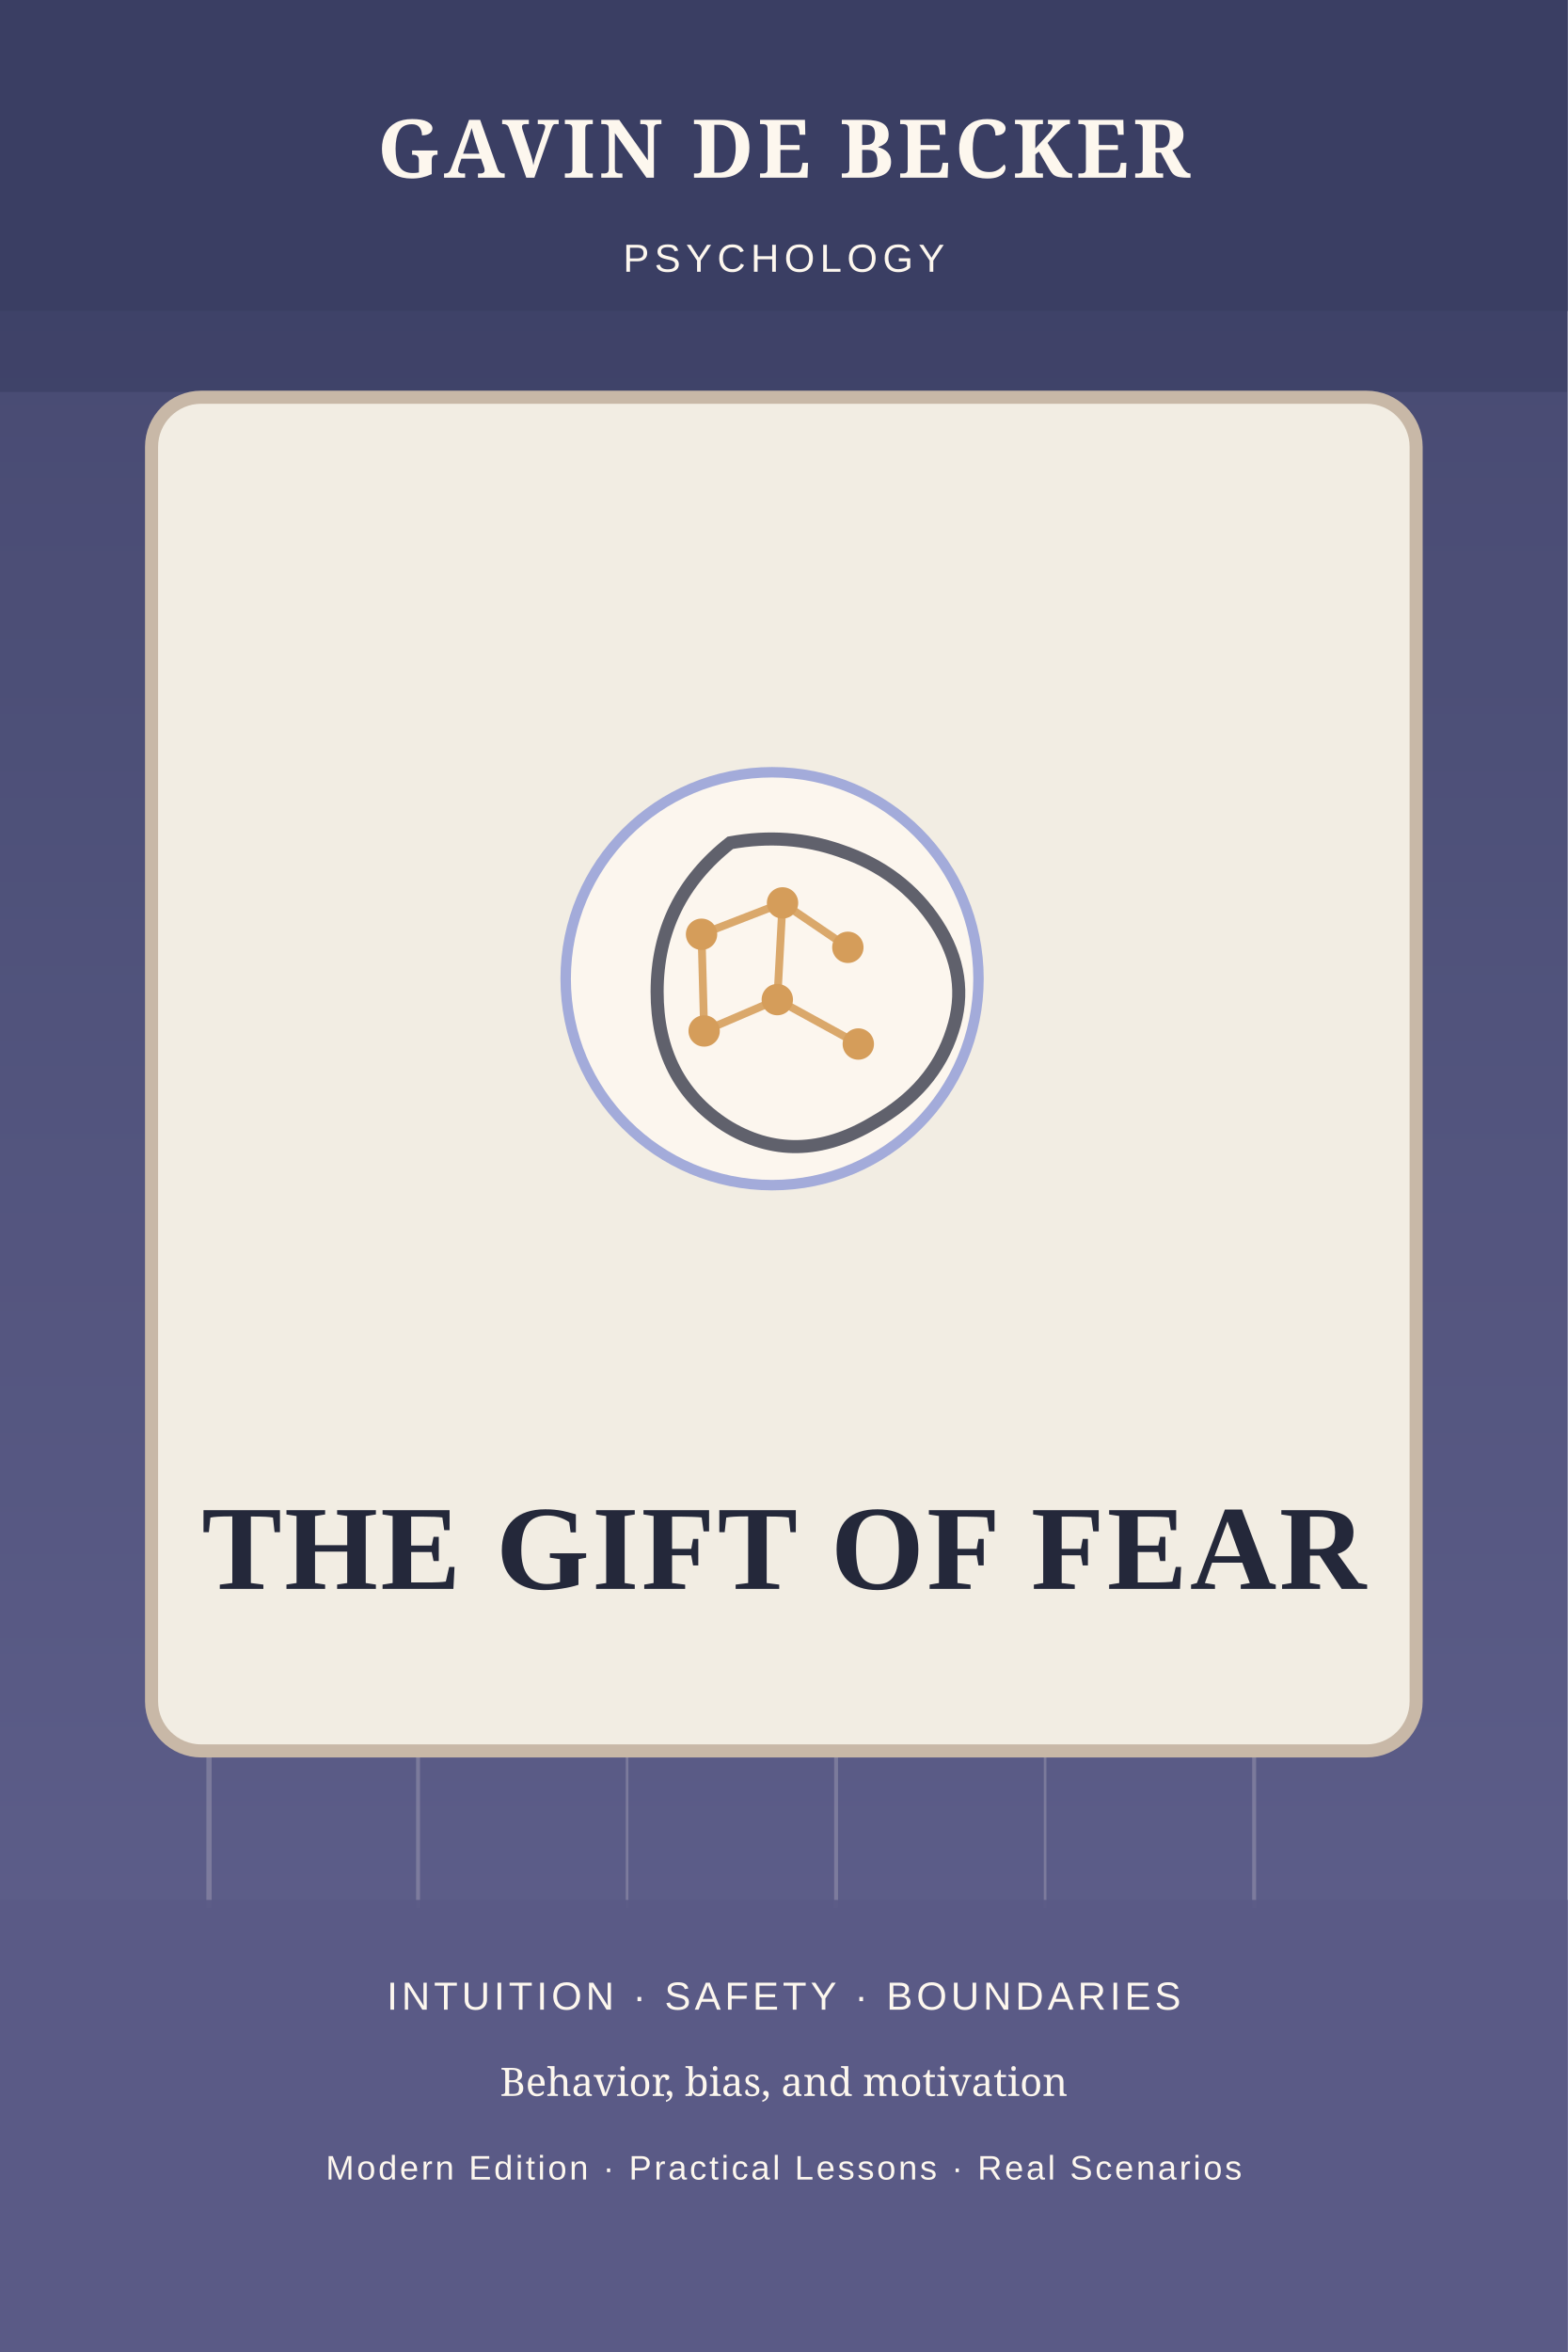
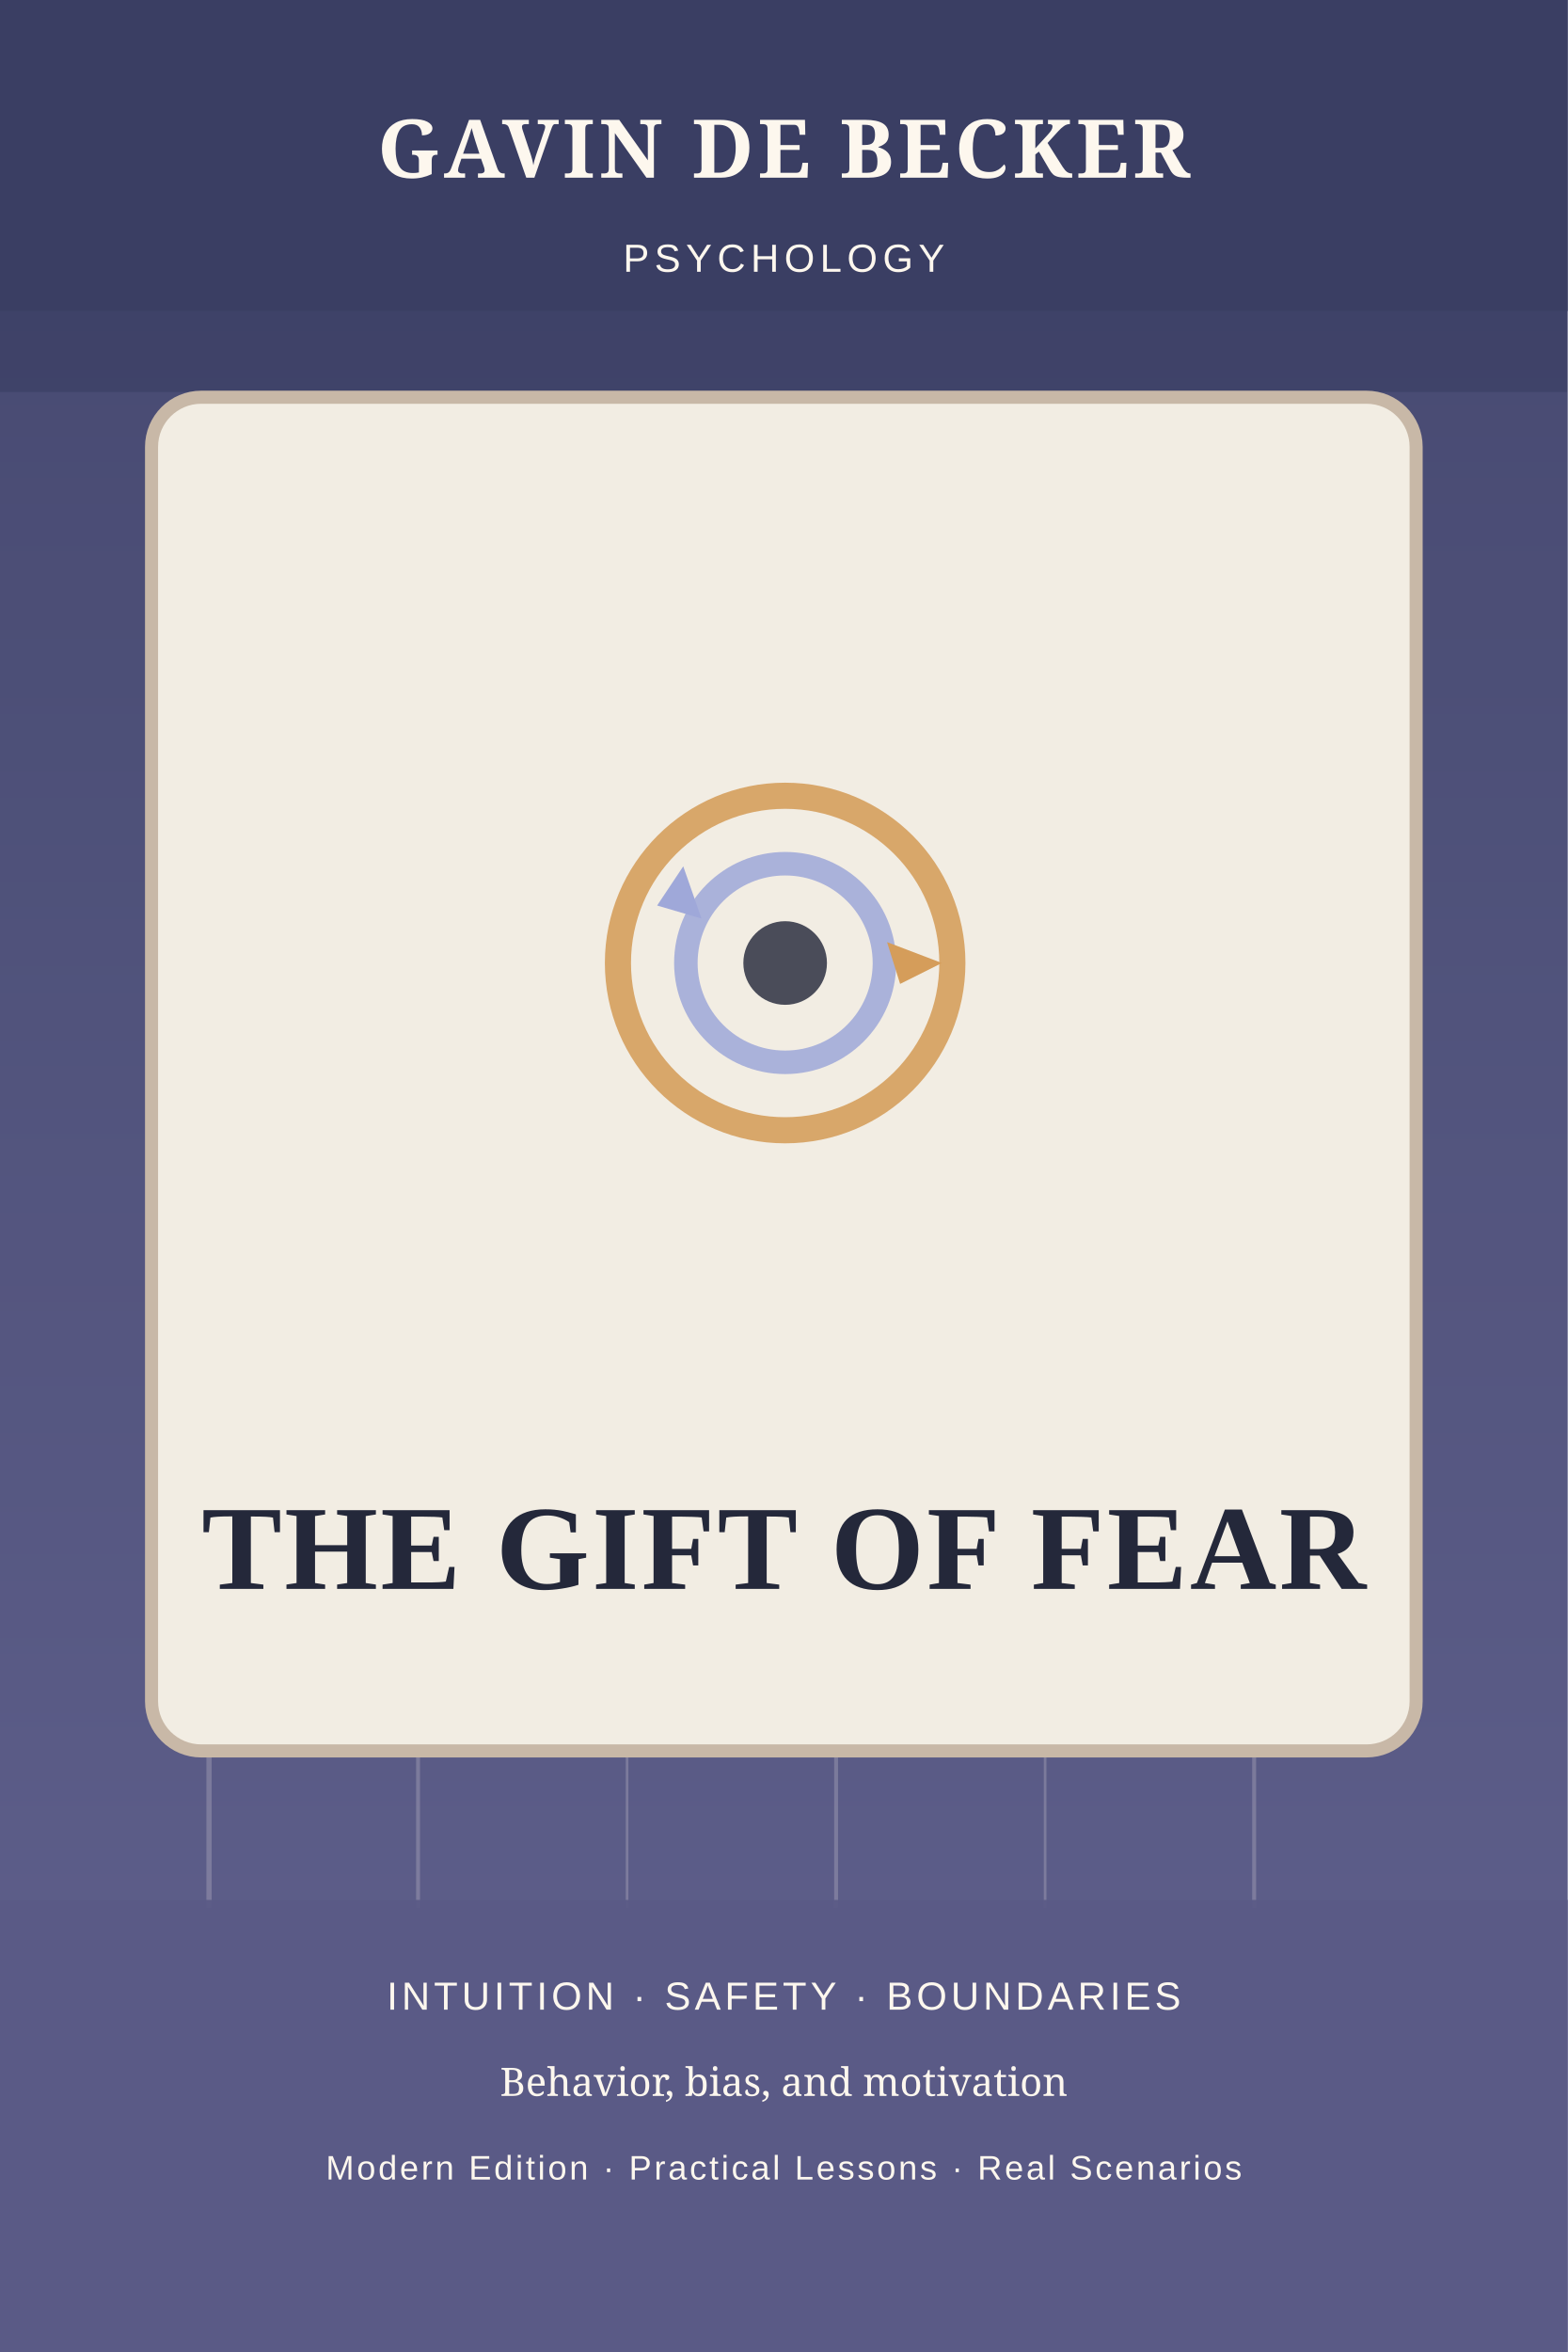
<svg xmlns="http://www.w3.org/2000/svg" width="1200" height="1800" viewBox="0 0 1200 1800" fill="none" role="img" aria-labelledby="title desc">
  <defs>
    <linearGradient id="g34304783" x1="0" y1="0" x2="0" y2="1800" gradientUnits="userSpaceOnUse">
      <stop offset="0%" stop-color="#3A3E63" />
      <stop offset="100%" stop-color="#5A5A86" />
    </linearGradient>
  </defs>
  <rect width="1200" height="1800" fill="url(#g34304783)" />
  <rect x="0" y="300" width="1200" height="1180" fill="#9FA8D9" opacity="0.1" />
  <g stroke="#FDF7EE" opacity="0.2">
    <line x1="160" y1="320" x2="160" y2="1460" stroke-width="4" />
    <line x1="320" y1="320" x2="320" y2="1460" stroke-width="3" />
    <line x1="480" y1="320" x2="480" y2="1460" stroke-width="2" />
    <line x1="640" y1="320" x2="640" y2="1460" stroke-width="3" />
    <line x1="800" y1="320" x2="800" y2="1460" stroke-width="2" />
    <line x1="960" y1="320" x2="960" y2="1460" stroke-width="3" />
  </g>
  <path d="M140 430 L1060 430" stroke="#D59D5A" stroke-width="10" opacity="0.22" />
  <path d="M140 1330 L1060 1330" stroke="#D59D5A" stroke-width="10" opacity="0.2" />
  <rect x="116" y="304" width="968" height="1036" rx="38" fill="#F2EDE3" stroke="#C8B8A7" stroke-width="10" />
-   <g transform="translate(411 569)">
-     <circle cx="180" cy="180" r="158" fill="#FDF7EE" opacity="0.95" stroke="#9FA8D9" stroke-width="8" />
-     <path d="M148 76 Q92 120 92 190 Q92 258 144 292 Q198 326 258 290 Q304 264 318 220 Q332 178 306 138 Q280 98 232 82 Q192 68 148 76 Z" fill="none" stroke="#24283A" stroke-width="10" opacity="0.72" />
-     <g stroke="#D59D5A" stroke-width="6" opacity="0.88">
-       <line x1="126" y1="146" x2="188" y2="122" />
-       <line x1="188" y1="122" x2="238" y2="156" />
-       <line x1="188" y1="122" x2="184" y2="196" />
-       <line x1="184" y1="196" x2="246" y2="230" />
-       <line x1="126" y1="146" x2="128" y2="220" />
-       <line x1="128" y1="220" x2="184" y2="196" />
-     </g>
-     <g fill="#D59D5A">
-       <circle cx="126" cy="146" r="12" />
-       <circle cx="188" cy="122" r="12" />
-       <circle cx="238" cy="156" r="12" />
-       <circle cx="184" cy="196" r="12" />
-       <circle cx="128" cy="220" r="12" />
-       <circle cx="246" cy="230" r="12" />
-     </g>
+   <g transform="translate(405 567)">
+     <circle cx="196" cy="170" r="128" fill="none" stroke="#D59D5A" stroke-width="20" opacity="0.88" />
+     <circle cx="196" cy="170" r="76" fill="none" stroke="#9FA8D9" stroke-width="18" opacity="0.86" />
+     <polygon points="316,170 274,154 284,186" fill="#D59D5A" />
+     <polygon points="118,96 132,136 98,126" fill="#9FA8D9" />
+     <circle cx="196" cy="170" r="32" fill="#24283A" opacity="0.82" />
  </g>
  <rect x="0" y="0" width="1200" height="238" fill="#3A3E63" opacity="0.93" />
  <rect x="0" y="1454" width="1200" height="346" fill="#5A5A86" opacity="0.95" />
  <text x="600" y="136" text-anchor="middle" fill="#FDF7EE" font-family="Georgia, serif" font-size="62" font-weight="700" letter-spacing="3">GAVIN DE BECKER</text>
  <text x="600" y="208" text-anchor="middle" fill="#FDF7EE" font-family="'Trebuchet MS', Arial, sans-serif" font-size="30" letter-spacing="4">PSYCHOLOGY</text>
  <text x="600" y="1216" text-anchor="middle" fill="#24283A" font-family="Georgia, 'Times New Roman', serif" font-size="92" font-weight="700" letter-spacing="2">THE GIFT OF FEAR</text>
  <text x="600" y="1538" text-anchor="middle" fill="#FDF7EE" font-family="'Trebuchet MS', Arial, sans-serif" font-size="30" letter-spacing="3">INTUITION  ·  SAFETY  ·  BOUNDARIES</text>
  <text x="600" y="1604" text-anchor="middle" fill="#FDF7EE" font-family="Georgia, serif" font-size="30">Behavior, bias, and motivation</text>
  <text x="600" y="1668" text-anchor="middle" fill="#FDF7EE" font-family="'Trebuchet MS', Arial, sans-serif" font-size="26" letter-spacing="2">Modern Edition · Practical Lessons · Real Scenarios</text>
</svg>
